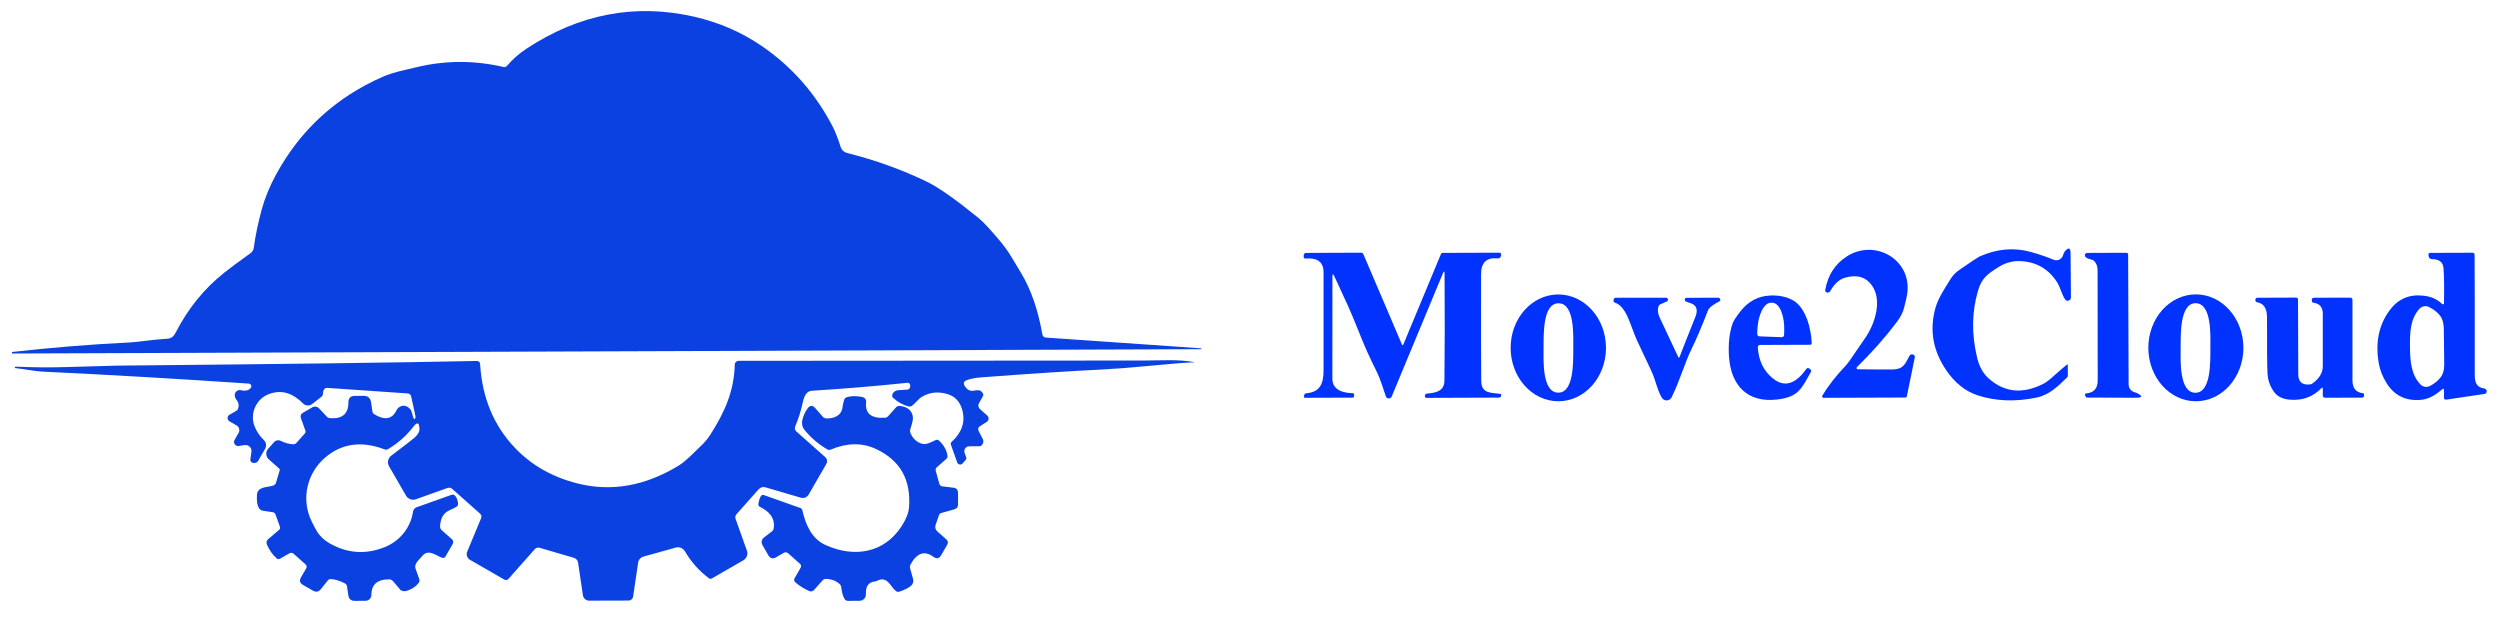
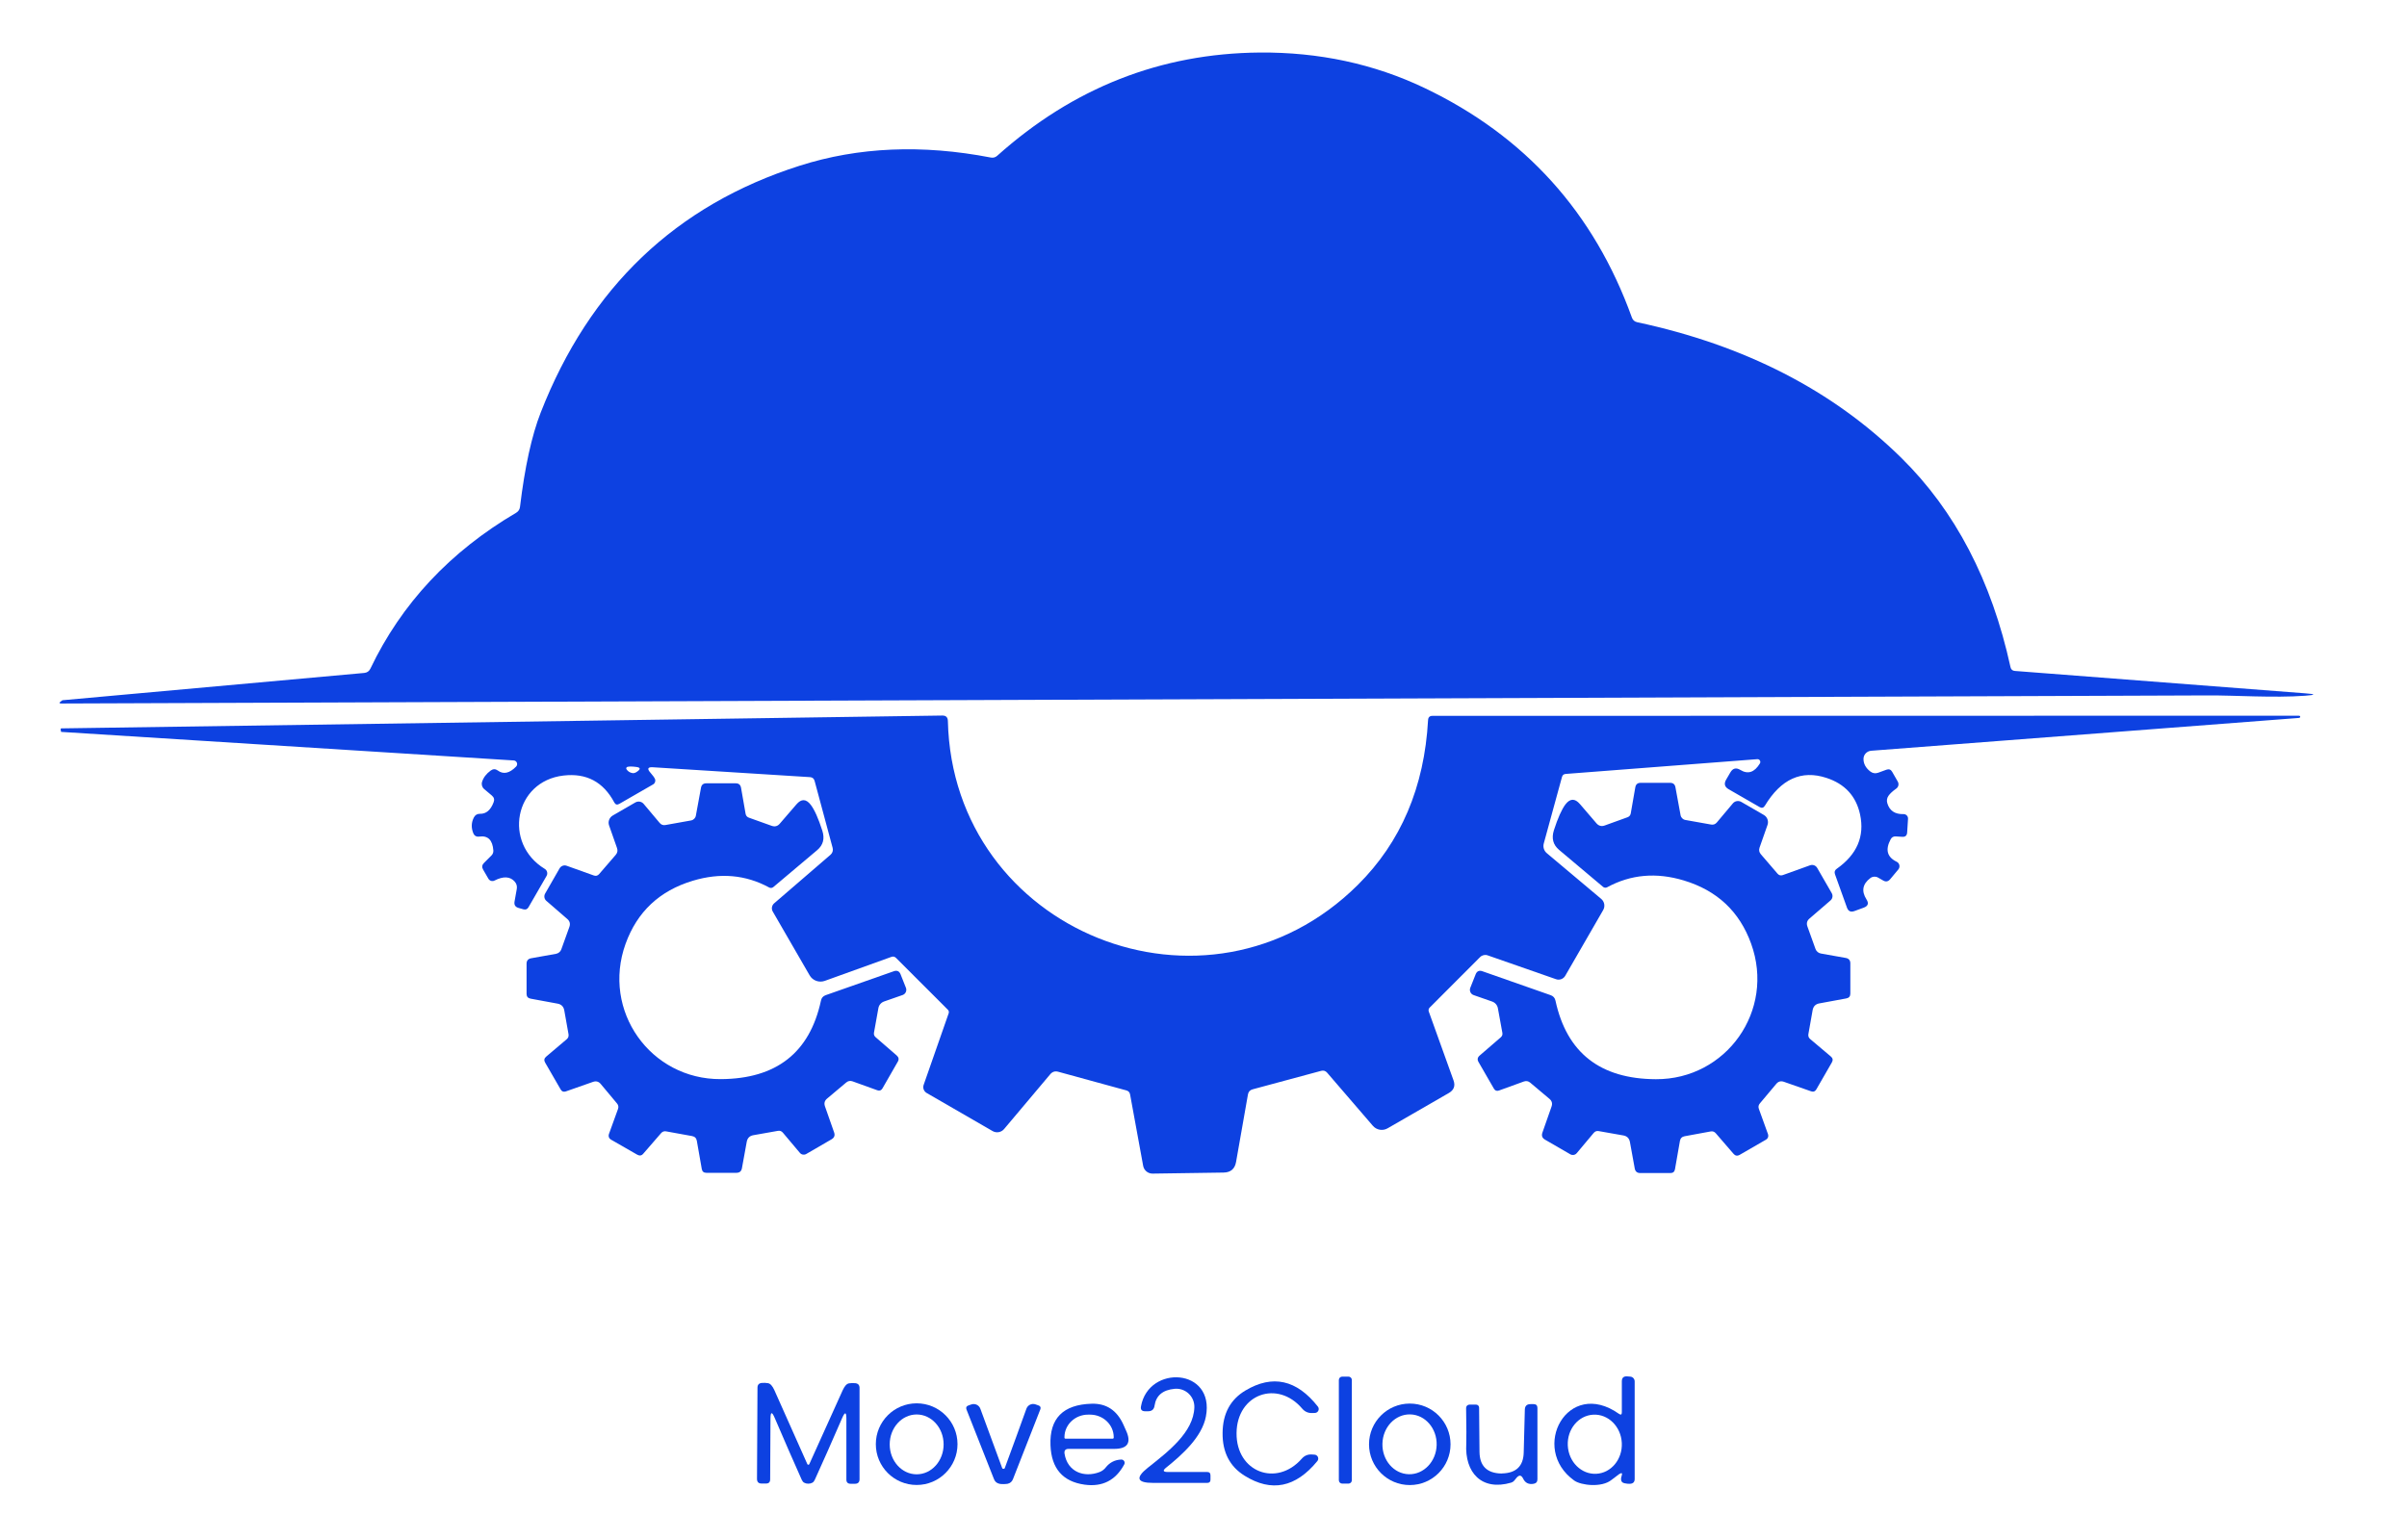
- <svg xmlns="http://www.w3.org/2000/svg" version="1.1" viewBox="0.00 0.00 677.00 169.00">
-   <path fill="#0c41e1" d="   M 282.28 90.59   A 1.00 0.99 86.6 0 0 283.19 91.41   L 325.19 94.32   Q 325.40 94.33 325.36 94.44   L 325.36 94.45   Q 325.32 94.56 325.16 94.56   L 3.30 95.73   Q 3.25 95.73 3.25 95.67   L 3.25 95.42   Q 3.25 95.32 3.35 95.31   Q 19.07 93.52 34.86 92.75   Q 36.66 92.66 40.14 92.21   Q 42.04 91.96 45.46 91.71   Q 46.79 91.61 47.57 90.07   Q 52.56 80.31 60.80 73.78   Q 63.10 71.95 67.85 68.55   A 2.14 2.13 -13.9 0 0 68.71 67.13   Q 69.42 62.08 70.84 56.85   Q 72.14 52.08 74.72 47.33   Q 84.60 29.14 103.67 20.78   C 106.58 19.51 109.28 19.05 112.85 18.19   Q 124.47 15.39 136.36 18.14   A 0.94 0.94 0.0 0 0 137.29 17.83   Q 139.54 15.19 142.50 13.23   Q 163.98 -0.95 187.98 4.52   Q 198.04 6.82 206.24 12.43   Q 218.59 20.88 225.59 34.47   Q 226.54 36.32 227.66 39.82   A 2.42 2.41 88.2 0 0 229.36 41.42   Q 240.85 44.31 250.95 49.19   Q 255.69 51.48 264.64 58.76   C 266.83 60.54 268.05 62.10 270.30 64.67   Q 272.44 67.12 274.13 69.96   Q 276.03 73.15 276.35 73.66   C 279.41 78.65 281.19 84.42 282.28 90.59   Z" />
-   <path fill="#0132fe" d="   M 556.11 70.34   A 1.89 1.89 0.0 0 0 558.65 69.17   Q 558.91 68.34 559.21 68.00   Q 560.69 66.38 560.71 68.52   L 560.81 80.52   Q 560.82 81.09 560.29 81.35   Q 559.65 81.68 559.20 81.04   C 558.44 79.97 557.86 77.71 557.10 76.50   Q 553.63 71.03 547.18 70.71   Q 543.98 70.55 541.17 72.34   C 538.18 74.23 536.65 75.30 535.65 78.71   Q 533.12 87.24 535.38 96.76   Q 536.26 100.48 538.56 102.51   Q 544.96 108.19 553.34 103.94   Q 554.54 103.33 556.61 101.40   Q 557.46 100.60 559.77 98.70   A 0.12 0.12 0.0 0 1 559.96 98.79   L 559.97 101.71   Q 559.97 102.00 559.77 102.20   C 557.28 104.61 554.98 106.93 551.55 107.65   Q 542.99 109.44 535.65 107.09   Q 530.58 105.47 527.02 100.23   Q 521.66 92.35 524.09 83.49   C 524.83 80.80 526.41 78.47 528.17 75.62   Q 529.10 74.11 530.58 73.09   Q 535.52 69.70 535.99 69.49   Q 543.03 66.33 549.87 68.21   Q 553.25 69.14 556.11 70.34   Z" />
-   <path fill="#0132fe" d="   M 502.85 99.42   A 0.34 0.34 0.0 0 0 503.08 100.00   Q 510.13 100.09 512.57 100.05   C 515.41 100.01 515.92 98.55 517.08 96.36   A 0.77 0.77 0.0 0 1 518.16 96.06   Q 518.63 96.33 518.53 96.78   Q 517.43 102.04 516.37 107.33   A 0.39 0.39 0.0 0 1 515.99 107.65   L 493.81 107.73   A 0.39 0.39 0.0 0 1 493.48 107.14   Q 495.90 103.13 499.65 99.20   Q 500.63 98.17 502.41 95.44   Q 503.24 94.17 505.05 91.59   C 507.71 87.80 509.81 81.35 506.91 77.29   Q 504.43 73.83 499.61 75.20   Q 497.35 75.84 495.64 78.81   Q 495.44 79.16 495.04 79.23   Q 494.84 79.27 494.66 79.19   Q 494.20 78.99 494.28 78.49   Q 495.35 72.50 500.11 69.44   C 507.59 64.64 517.41 70.09 516.54 79.02   Q 516.41 80.41 515.59 83.48   Q 515.10 85.33 513.50 87.42   Q 508.80 93.58 502.85 99.42   Z" />
-   <path fill="#0132fe" d="   M 390.73 74.03   L 376.87 107.38   A 0.85 0.85 0.0 0 1 375.29 107.34   C 374.60 105.39 373.84 102.66 372.70 100.42   Q 370.26 95.58 368.26 90.56   Q 366.14 85.23 364.95 82.64   Q 362.48 77.30 361.35 74.83   Q 360.82 73.68 360.82 74.95   Q 360.78 88.94 360.80 102.47   Q 360.80 106.32 366.36 106.49   Q 366.68 106.50 366.68 106.82   L 366.68 107.22   Q 366.69 107.67 366.23 107.68   L 353.45 107.72   Q 352.97 107.72 353.11 107.27   L 353.21 106.93   Q 353.32 106.53 353.73 106.50   C 357.49 106.18 358.42 103.90 358.42 100.26   Q 358.40 77.92 358.42 73.78   Q 358.44 69.60 353.55 70.01   Q 353.04 70.05 353.04 69.54   L 353.04 69.23   Q 353.04 68.49 353.78 68.49   L 368.52 68.43   Q 369.03 68.43 369.23 68.90   L 379.62 93.23   Q 379.84 93.74 380.05 93.23   L 390.21 68.80   Q 390.34 68.48 390.69 68.48   L 406.01 68.43   A 0.52 0.52 0.0 0 1 406.51 69.10   L 406.43 69.38   Q 406.24 70.04 405.55 69.97   Q 401.08 69.51 401.07 74.24   Q 401.03 97.23 401.11 103.14   C 401.16 106.69 403.80 106.29 406.34 106.67   A 0.25 0.25 0.0 0 1 406.54 106.99   L 406.47 107.24   Q 406.35 107.67 405.90 107.67   L 386.29 107.74   A 0.44 0.44 0.0 0 1 385.87 107.18   L 385.96 106.88   Q 386.04 106.62 386.31 106.60   C 388.66 106.39 391.12 106.04 391.15 103.09   Q 391.30 90.35 391.19 74.12   Q 391.18 72.97 390.73 74.03   Z" />
-   <path fill="#0132fe" d="   M 577.95 106.18   Q 578.53 106.37 578.59 106.40   Q 581.27 107.72 578.25 107.71   L 565.10 107.66   Q 564.96 107.66 564.89 107.54   L 564.65 107.13   A 0.40 0.40 0.0 0 1 564.96 106.53   Q 568.05 106.28 568.06 103.02   Q 568.07 94.91 568.03 73.26   Q 568.03 71.60 567.08 70.67   A 1.67 1.63 -18.3 0 0 566.20 70.24   Q 565.28 70.09 564.77 69.58   A 0.64 0.64 0.0 0 1 565.22 68.49   L 575.76 68.45   Q 576.30 68.45 576.30 68.99   L 576.43 104.09   A 2.20 2.19 -81.1 0 0 577.95 106.18   Z" />
-   <path fill="#0132fe" d="   M 661.27 105.47   Q 658.40 108.03 655.56 108.28   Q 649.48 108.80 646.33 103.82   Q 644.69 101.22 644.20 98.51   Q 642.66 89.98 647.17 83.95   Q 650.55 79.43 656.26 80.07   Q 659.39 80.41 661.32 82.32   A 0.30 0.30 0.0 0 0 661.83 82.11   Q 661.96 75.88 661.70 72.62   Q 661.51 70.18 658.54 70.17   A 0.88 0.88 0.0 0 1 657.68 69.42   L 657.63 69.10   Q 657.54 68.48 658.16 68.48   L 669.53 68.44   Q 670.11 68.44 670.12 69.02   Q 670.18 76.41 670.16 101.75   Q 670.16 104.74 672.35 105.11   Q 673.00 105.21 673.18 105.43   Q 673.63 105.96 673.21 106.47   A 0.54 0.51 13.8 0 1 672.86 106.67   L 662.44 108.22   Q 661.84 108.31 661.84 107.71   L 661.83 105.72   Q 661.83 104.97 661.27 105.47   Z   M 652.62 93.90   C 652.67 97.88 652.94 101.49 655.46 104.11   A 2.19 2.18 54.2 0 0 658.03 104.53   Q 659.87 103.56 660.96 102.13   Q 661.90 100.89 661.90 98.69   Q 661.90 98.49 661.84 93.78   Q 661.78 89.07 661.78 88.86   Q 661.72 86.67 660.75 85.45   Q 659.62 84.05 657.76 83.13   A 2.19 2.18 -55.6 0 0 655.19 83.62   C 652.74 86.30 652.57 89.92 652.62 93.90   Z" />
-   <path fill="#0132fe" d="   M 422.015 108.66   A 14.46 12.91 89.9 0 1 409.08 94.222   A 14.46 12.91 89.9 0 1 421.965 79.74   A 14.46 12.91 89.9 0 1 434.9 94.177   A 14.46 12.91 89.9 0 1 422.015 108.66   Z   M 418.00 94.21   C 417.98 97.65 417.59 106.31 421.98 106.33   C 426.32 106.36 426.02 97.69 426.04 94.25   C 426.05 90.82 426.45 82.15 422.05 82.13   C 417.72 82.11 418.02 90.77 418.00 94.21   Z" />
-   <path fill="#0132fe" d="   M 476.70 93.41   Q 475.98 93.41 476.02 94.13   Q 476.36 99.45 480.07 102.46   C 483.76 105.46 486.80 103.18 489.09 99.99   Q 489.51 99.39 490.06 99.88   L 490.28 100.08   Q 490.60 100.36 490.39 100.73   C 487.86 105.21 487.05 107.52 481.25 108.19   C 473.17 109.12 468.78 104.39 468.22 96.68   Q 467.85 91.63 469.16 87.65   Q 469.48 86.66 471.30 84.33   Q 474.52 80.19 479.48 80.02   Q 483.06 79.90 485.65 81.39   C 489.05 83.35 490.49 89.15 490.61 92.94   A 0.41 0.40 89.3 0 1 490.21 93.36   L 476.70 93.41   Z   M 476.45 91.09   L 482.49 91.31   A 0.62 0.62 0.0 0 0 483.13 90.71   L 483.17 89.68   A 7.57 3.45 -87.9 0 0 480.00 81.99   L 479.62 81.98   A 7.57 3.45 -87.9 0 0 475.89 89.41   L 475.86 90.44   A 0.62 0.62 0.0 0 0 476.45 91.09   Z" />
-   <path fill="#0132fe" d="   M 594.665 108.66   A 14.47 12.87 89.9 0 1 581.77 94.213   A 14.47 12.87 89.9 0 1 594.615 79.72   A 14.47 12.87 89.9 0 1 607.51 94.168   A 14.47 12.87 89.9 0 1 594.665 108.66   Z   M 590.52 94.21   C 590.50 97.66 590.10 106.33 594.51 106.36   C 598.85 106.38 598.55 97.70 598.57 94.26   C 598.59 90.81 598.98 82.14 594.58 82.11   C 590.24 82.09 590.54 90.77 590.52 94.21   Z" />
-   <path fill="#0132fe" d="   M 454.48 96.72   A 0.18 0.18 0.0 0 0 454.81 96.71   Q 456.45 92.43 459.10 85.83   C 459.70 84.35 459.69 82.91 458.18 82.24   Q 458.07 82.19 456.62 81.69   Q 456.27 81.58 456.25 81.22   Q 456.23 81.04 456.31 80.86   Q 456.40 80.65 456.64 80.65   L 465.27 80.62   Q 465.66 80.61 465.80 80.97   Q 465.90 81.21 465.84 81.38   Q 465.80 81.51 465.68 81.57   Q 462.96 82.95 462.52 84.07   Q 459.91 90.77 458.34 93.94   C 456.17 98.32 454.89 103.14 452.66 107.61   A 1.50 1.50 0.0 0 1 450.04 107.72   C 448.74 105.60 448.40 103.04 447.20 100.48   Q 443.65 92.91 443.21 91.98   Q 442.79 91.09 441.59 87.85   C 440.82 85.78 439.64 82.74 437.36 81.97   Q 436.84 81.80 436.94 81.25   Q 436.97 81.10 437.02 80.99   A 0.61 0.44 -74.8 0 1 437.48 80.62   L 451.17 80.63   Q 451.56 80.63 451.67 81.01   Q 451.77 81.35 451.46 81.60   A 0.03 0.02 -58.3 0 1 451.44 81.61   L 449.74 82.35   Q 449.23 82.57 449.08 83.10   Q 448.71 84.40 449.47 86.05   Q 451.49 90.44 454.48 96.72   Z" />
-   <path fill="#0132fe" d="   M 628.64 105.11   Q 625.25 108.62 620.20 108.24   Q 617.25 108.03 615.91 106.25   Q 614.23 104.02 614.05 101.32   Q 613.87 98.51 613.91 86.02   Q 613.93 82.32 611.28 81.87   Q 610.86 81.80 610.77 81.39   Q 610.72 81.17 610.79 80.98   Q 610.93 80.63 611.31 80.63   L 621.75 80.59   Q 622.30 80.59 622.30 81.14   L 622.37 101.35   Q 622.38 104.36 625.38 104.12   Q 625.87 104.08 626.13 103.90   Q 629.01 101.86 629.01 99.19   Q 629.01 85.04 629.01 84.99   Q 629.02 82.30 626.48 81.98   A 0.49 0.48 3.3 0 1 626.05 81.50   L 626.05 81.21   Q 626.05 80.64 626.62 80.63   L 636.48 80.60   A 0.57 0.57 0.0 0 1 637.05 81.17   Q 637.05 102.18 637.05 102.98   Q 637.05 106.17 639.86 106.48   Q 640.17 106.51 640.17 106.82   L 640.17 107.14   Q 640.17 107.68 639.63 107.68   L 629.69 107.71   Q 629.02 107.72 629.01 107.04   L 629.01 105.26   Q 629.01 104.74 628.64 105.11   Z" />
-   <path fill="#0c41e1" d="   M 112.41 113.33   Q 112.46 113.23 112.52 113.10   Q 112.56 113.00 112.53 112.84   Q 112.08 110.56 111.34 107.37   Q 111.17 106.60 110.38 106.54   L 88.61 105.04   Q 87.99 104.99 87.70 105.55   Q 87.46 106.00 87.45 106.62   Q 87.44 107.14 87.08 107.42   L 84.57 109.38   A 1.91 1.78 -41.0 0 1 82.12 109.30   C 79.44 106.61 76.39 105.30 72.66 106.78   C 69.37 108.09 67.61 112.00 68.92 115.40   Q 69.76 117.55 71.46 119.18   A 1.92 1.91 36.8 0 1 71.80 121.52   L 69.86 124.88   A 0.92 0.91 5.5 0 1 69.37 125.28   Q 68.72 125.50 68.23 125.23   Q 67.71 124.95 67.80 124.37   L 68.09 122.37   A 1.62 1.62 0.0 0 0 66.25 120.53   L 64.64 120.77   A 1.10 1.10 0.0 0 1 63.52 119.13   L 64.61 117.23   A 1.49 1.49 0.0 0 0 64.06 115.20   L 62.15 114.10   A 1.04 1.03 45.1 0 1 62.15 112.31   L 64.02 111.23   A 0.97 0.96 85.0 0 0 64.46 110.70   C 65.16 108.66 63.56 108.42 63.56 107.00   Q 63.56 106.24 64.23 105.83   A 1.30 1.27 34.6 0 1 65.21 105.66   Q 67.13 106.10 67.92 105.01   A 0.71 0.71 0.0 0 0 67.39 103.88   Q 38.71 101.93 11.61 100.64   Q 10.06 100.56 7.92 100.21   Q 6.08 99.90 4.08 99.68   Q 3.93 99.67 3.99 99.52   Q 4.05 99.39 4.16 99.32   Q 4.22 99.29 4.32 99.29   Q 11.16 99.60 17.99 99.40   Q 30.49 99.02 31.65 99.01   Q 97.47 98.41 129.07 97.75   Q 129.96 97.74 130.02 98.63   Q 130.85 112.26 139.44 121.27   Q 146.22 128.40 156.53 130.95   Q 170.14 134.33 183.66 126.16   C 185.82 124.85 187.77 122.67 189.62 120.94   Q 191.30 119.38 192.40 117.64   C 196.24 111.61 198.81 105.92 198.97 98.71   A 1.03 1.03 0.0 0 1 200.00 97.71   Q 276.26 97.65 310.03 97.63   C 314.22 97.62 319.13 97.26 323.46 98.07   A 0.02 0.02 0.0 0 1 323.46 98.11   Q 320.43 98.18 311.14 99.08   Q 303.66 99.80 298.82 100.04   Q 285.24 100.71 265.50 102.21   Q 263.44 102.36 261.89 102.91   Q 260.38 103.45 261.44 104.79   L 261.63 105.03   Q 262.47 106.10 264.05 105.74   Q 265.53 105.41 266.14 106.47   Q 266.40 106.93 266.13 107.39   L 265.11 109.17   A 1.28 1.27 -54.3 0 0 265.37 110.77   L 267.36 112.54   A 1.07 1.07 0.0 0 1 267.22 114.24   L 265.25 115.50   Q 264.82 115.76 264.93 116.49   Q 264.96 116.66 266.13 118.86   Q 266.59 119.72 265.85 120.57   A 0.81 0.79 19.0 0 1 265.26 120.85   L 262.45 120.86   A 1.32 1.32 0.0 0 0 261.21 122.62   L 261.65 123.84   A 0.71 0.70 56.6 0 1 261.51 124.55   L 260.65 125.52   A 0.85 0.85 0.0 0 1 259.22 125.24   L 257.50 120.42   Q 257.35 119.98 257.69 119.67   Q 261.92 115.80 260.57 110.98   Q 259.63 107.58 256.45 106.68   Q 252.76 105.62 249.68 107.44   C 248.73 108.00 247.86 109.24 246.96 109.89   Q 246.55 110.18 246.07 110.07   Q 243.79 109.50 241.88 107.76   Q 241.49 107.41 241.63 106.91   Q 241.87 105.99 243.02 105.68   Q 243.17 105.64 245.72 105.51   A 0.79 0.77 -89.1 0 0 246.46 104.78   L 246.49 104.40   A 0.70 0.70 0.0 0 0 245.72 103.66   Q 232.76 105.02 219.81 105.82   Q 218.07 105.93 217.44 108.78   Q 216.61 112.58 215.39 115.34   Q 214.98 116.25 215.73 116.91   L 223.47 123.78   A 1.49 1.49 0.0 0 1 223.77 125.64   L 218.98 133.93   A 1.85 1.84 23.0 0 1 216.87 134.78   L 207.37 131.99   Q 206.19 131.65 205.38 132.57   L 199.43 139.27   A 1.22 1.22 0.0 0 0 199.19 140.49   L 202.27 149.14   A 2.15 2.14 -24.9 0 1 201.32 151.72   L 192.80 156.63   Q 192.38 156.88 191.98 156.59   Q 188.05 153.68 185.48 149.30   A 2.21 2.21 0.0 0 0 182.98 148.29   L 174.26 150.72   A 2.01 2.00 -3.6 0 0 172.81 152.36   L 171.45 161.55   A 1.27 1.27 0.0 0 1 170.21 162.63   L 159.58 162.66   A 1.74 1.73 -4.4 0 1 157.85 161.18   L 156.54 152.36   A 1.62 1.60 4.0 0 0 155.39 151.05   L 146.13 148.34   A 1.25 1.25 0.0 0 0 144.84 148.70   L 137.66 156.80   A 0.86 0.85 35.6 0 1 136.59 156.97   L 127.26 151.59   A 1.76 1.75 -63.7 0 1 126.52 149.39   L 130.29 140.32   A 1.09 1.08 -58.0 0 0 130.01 139.10   L 122.45 132.39   A 1.29 1.28 56.0 0 0 121.19 132.14   L 112.62 135.20   A 2.24 2.23 65.2 0 1 109.94 134.21   L 105.36 126.27   A 2.21 2.21 0.0 0 1 105.94 123.40   Q 111.60 119.12 112.26 118.52   Q 113.62 117.29 113.59 116.17   Q 113.53 113.47 111.94 115.56   Q 109.18 119.16 105.10 121.62   A 1.10 1.08 -49.4 0 1 104.17 121.70   Q 94.85 118.17 88.15 123.83   C 83.67 127.61 81.84 133.64 83.61 139.23   Q 84.19 141.06 85.78 143.80   Q 86.94 145.80 89.22 147.11   Q 96.45 151.26 104.16 148.17   C 108.31 146.51 111.19 142.92 111.85 138.55   A 1.49 1.49 0.0 0 1 112.83 137.36   L 122.24 134.01   Q 122.82 133.80 123.23 134.24   Q 123.93 134.98 124.04 136.37   Q 124.09 136.89 123.65 137.19   Q 122.90 137.70 122.02 138.04   C 120.05 138.81 119.25 140.43 119.18 142.55   Q 119.16 143.17 119.62 143.58   L 122.39 146.03   A 1.04 1.03 35.9 0 1 122.60 147.31   L 120.64 150.70   A 0.77 0.77 0.0 0 1 119.74 151.05   C 118.10 150.51 116.08 148.56 114.41 150.49   Q 113.54 151.49 113.31 151.72   Q 112.66 152.41 112.48 153.13   A 1.44 1.40 -48.6 0 0 112.52 153.97   L 113.54 156.83   Q 113.73 157.37 113.38 157.84   Q 112.29 159.30 110.25 159.97   A 1.98 1.35 -25.0 0 1 108.36 159.66   L 106.63 157.60   Q 106.05 156.91 105.50 156.90   Q 100.58 156.81 100.57 161.11   A 1.60 1.59 -0.2 0 1 98.98 162.70   L 96.07 162.71   Q 94.56 162.72 94.33 161.22   L 93.97 158.79   Q 93.89 158.24 93.40 157.98   Q 91.40 156.94 89.61 156.81   Q 89.10 156.78 88.78 157.18   L 86.90 159.53   Q 86.00 160.67 84.73 159.94   L 82.06 158.40   Q 80.76 157.65 81.51 156.34   L 82.90 153.94   Q 83.27 153.30 82.71 152.81   L 79.46 149.92   A 0.90 0.90 0.0 0 0 78.41 149.82   L 75.85 151.29   Q 75.36 151.58 74.92 151.20   Q 73.26 149.73 72.28 147.48   A 1.27 1.25 58.2 0 1 72.61 146.02   L 75.55 143.51   Q 75.98 143.14 75.79 142.62   L 74.62 139.34   A 0.98 0.96 83.9 0 0 73.84 138.70   L 71.17 138.30   Q 70.64 138.22 70.29 137.81   C 69.51 136.90 69.52 135.09 69.58 134.05   C 69.70 131.62 72.53 132.05 74.03 131.47   Q 74.59 131.26 74.75 130.70   L 75.75 127.30   Q 75.81 127.08 75.64 126.92   L 72.79 124.40   A 2.05 2.04 41.7 0 1 72.62 121.52   L 74.20 119.74   A 1.53 1.52 34.1 0 1 76.04 119.39   Q 77.54 120.16 79.28 120.31   Q 79.89 120.37 80.30 119.91   L 82.58 117.34   Q 82.85 117.04 82.71 116.66   L 81.47 113.17   A 1.13 1.13 0.0 0 1 81.97 111.81   L 84.57 110.31   A 1.48 1.47 -36.5 0 1 86.39 110.58   L 88.57 112.90   A 1.10 1.09 70.8 0 0 89.25 113.23   Q 94.34 113.68 94.35 108.97   Q 94.35 107.20 96.12 107.20   L 98.43 107.19   Q 100.22 107.18 100.49 108.96   L 100.86 111.47   A 0.98 0.95 -79.4 0 0 101.31 112.15   Q 105.62 114.81 107.42 111.02   Q 107.65 110.55 108.09 110.27   Q 109.65 109.25 111.09 110.81   C 111.66 111.42 111.62 112.54 112.04 113.34   Q 112.23 113.70 112.41 113.33   Z" />
-   <path fill="#0c41e1" d="   M 212.28 149.69   L 210.18 150.91   Q 208.83 151.69 208.05 150.34   L 206.54 147.72   Q 205.78 146.41 206.98 145.49   L 209.05 143.89   Q 209.44 143.59 209.52 143.08   C 209.98 140.00 207.93 138.31 205.78 137.25   Q 205.29 137.00 205.37 136.45   Q 205.59 135.02 206.07 134.32   Q 206.37 133.90 206.86 134.07   L 216.67 137.54   Q 217.16 137.71 217.28 138.22   C 218.14 141.95 219.76 145.86 223.46 147.55   C 231.24 151.11 239.42 149.85 244.18 142.45   Q 245.99 139.63 246.16 137.41   Q 247.03 126.13 237.15 121.56   Q 231.55 118.97 224.94 121.76   Q 224.48 121.95 224.05 121.70   Q 220.55 119.68 217.94 116.52   Q 216.92 115.28 217.28 113.72   Q 217.69 111.98 218.67 110.63   Q 219.66 109.26 220.74 110.49   L 222.82 112.86   A 1.30 1.30 0.0 0 0 223.75 113.30   C 225.75 113.38 227.88 112.62 228.15 110.28   Q 228.25 109.31 228.62 108.23   A 1.05 1.04 -89.4 0 1 229.29 107.57   Q 231.11 106.98 233.62 107.54   A 1.22 1.21 -80.4 0 1 234.55 108.86   Q 234.01 113.51 239.67 113.12   Q 240.17 113.09 240.49 112.72   L 242.63 110.32   Q 243.02 109.88 243.60 109.93   Q 246.22 110.15 247.00 112.09   C 247.53 113.40 246.99 114.60 246.49 116.30   Q 246.35 116.78 246.54 117.25   Q 247.32 119.13 249.05 119.95   C 250.62 120.70 251.78 119.89 253.41 119.16   Q 253.89 118.95 254.28 119.31   Q 256.25 121.12 256.59 123.46   A 1.03 0.82 -28.4 0 1 256.24 124.29   L 253.71 126.52   Q 253.24 126.93 253.41 127.53   L 254.38 131.03   A 0.94 0.94 0.0 0 0 255.16 131.70   L 258.17 132.07   Q 259.43 132.22 259.43 133.48   L 259.44 136.60   Q 259.44 137.65 258.43 137.93   L 254.87 138.93   Q 254.45 139.04 254.31 139.45   L 253.38 142.08   Q 253.00 143.16 253.86 143.93   L 256.27 146.07   Q 256.98 146.70 256.51 147.51   L 254.87 150.35   Q 254.07 151.73 252.78 150.79   Q 249.17 148.13 246.57 152.88   Q 246.31 153.37 246.46 153.91   L 247.26 156.79   A 1.81 1.80 -27.1 0 1 246.64 158.70   Q 245.55 159.56 243.51 160.23   A 1.04 0.91 52.3 0 1 242.60 160.05   C 241.14 158.92 240.32 155.89 237.61 157.24   Q 237.24 157.42 236.84 157.47   Q 234.36 157.76 234.49 160.87   A 1.75 1.75 0.0 0 1 232.74 162.70   L 229.63 162.71   Q 229.04 162.72 228.72 162.21   Q 228.06 161.17 227.80 158.98   A 1.36 1.33 17.9 0 0 227.36 158.14   Q 225.85 156.80 223.61 156.77   A 1.12 1.10 20.2 0 0 222.77 157.15   L 220.43 159.78   A 1.11 1.09 -56.9 0 1 219.16 160.06   Q 216.77 158.99 215.30 157.61   A 0.81 0.80 -53.3 0 1 215.16 156.61   L 216.78 153.79   Q 217.16 153.15 216.60 152.65   L 213.40 149.81   A 0.97 0.97 0.0 0 0 212.28 149.69   Z" />
+ <svg xmlns="http://www.w3.org/2000/svg" version="1.1" viewBox="0.00 0.00 300.00 192.00">
+   <path fill="#0d41e1" d="   M 204.04 40.17   Q 224.16 44.47 236.96 57.07   Q 247.05 67.00 250.58 83.17   Q 250.68 83.62 251.13 83.65   L 287.31 86.44   Q 289.34 86.59 287.31 86.74   C 283.39 87.03 278.49 86.68 275.23 86.70   Q 141.44 87.20 7.67 87.71   Q 7.24 87.71 7.54 87.48   L 7.74 87.33   Q 7.77 87.31 7.80 87.30   L 45.39 83.90   Q 45.93 83.85 46.16 83.37   Q 51.97 71.20 64.33 63.93   Q 64.75 63.68 64.81 63.20   Q 65.71 55.74 67.39 51.44   Q 76.54 28.03 99.67 20.66   Q 110.65 17.16 123.49 19.64   Q 123.94 19.73 124.29 19.42   Q 138.49 6.71 156.99 6.55   Q 168.08 6.46 177.53 10.96   Q 196.32 19.93 203.40 39.61   Q 203.57 40.06 204.04 40.17   Z" />
+   <path fill="#0d41e1" d="   M 81.07 96.34   Q 81.51 96.84 81.63 97.11   A 0.54 0.54 0.0 0 1 81.41 97.79   L 77.19 100.22   Q 76.78 100.46 76.56 100.04   Q 74.51 96.20 70.24 96.69   C 64.10 97.40 62.67 105.14 67.90 108.33   A 0.65 0.65 0.0 0 1 68.12 109.21   L 65.87 113.11   Q 65.66 113.48 65.24 113.37   L 64.64 113.20   Q 64.02 113.03 64.13 112.40   L 64.41 110.83   Q 64.50 110.31 64.15 109.91   Q 63.29 108.94 61.64 109.78   A 0.58 0.57 61.1 0 1 60.87 109.55   L 60.21 108.41   Q 59.95 107.96 60.32 107.59   L 61.26 106.65   A 0.81 0.79 66.4 0 0 61.49 106.04   Q 61.35 104.08 59.75 104.30   Q 59.17 104.38 58.97 103.83   Q 58.59 102.84 59.06 101.92   Q 59.30 101.45 59.83 101.46   Q 60.97 101.49 61.52 100.03   Q 61.72 99.53 61.30 99.18   L 60.34 98.37   A 0.84 0.83 -61.9 0 1 60.08 97.49   Q 60.33 96.67 61.17 96.06   Q 61.61 95.75 62.04 96.06   Q 63.09 96.84 64.33 95.57   A 0.45 0.45 0.0 0 0 64.04 94.81   L 7.63 91.25   Q 7.61 91.25 7.61 91.23   L 7.56 90.96   Q 7.53 90.81 7.68 90.81   L 117.45 89.21   Q 118.12 89.20 118.14 89.88   C 118.75 116.17 150.45 128.97 169.23 110.33   Q 177.29 102.33 177.99 89.77   Q 178.02 89.25 178.53 89.25   L 286.50 89.23   Q 286.68 89.23 286.69 89.34   L 286.69 89.35   Q 286.71 89.49 286.50 89.51   L 233.21 93.60   A 1.04 1.02 -2.7 0 0 232.26 94.63   Q 232.26 95.52 233.10 96.18   Q 233.55 96.53 234.09 96.34   L 235.13 95.96   Q 235.59 95.80 235.83 96.22   L 236.53 97.44   A 0.67 0.66 57.4 0 1 236.34 98.32   Q 235.66 98.80 235.37 99.22   Q 235.08 99.65 235.23 100.15   Q 235.65 101.54 237.24 101.50   A 0.55 0.55 0.0 0 1 237.81 102.08   L 237.70 103.80   Q 237.66 104.37 237.09 104.33   L 236.27 104.28   Q 235.85 104.26 235.65 104.63   Q 234.60 106.58 236.40 107.44   A 0.63 0.62 -56.9 0 1 236.60 108.40   L 235.58 109.62   Q 235.20 110.07 234.70 109.77   L 234.07 109.41   A 0.88 0.86 -48.2 0 0 233.12 109.47   Q 231.65 110.58 232.63 112.13   Q 233.11 112.87 232.27 113.17   L 231.12 113.59   Q 230.44 113.83 230.20 113.16   L 228.71 109.01   Q 228.55 108.58 228.92 108.32   Q 232.72 105.64 231.83 101.53   Q 231.08 98.10 227.63 96.98   Q 222.98 95.46 219.97 100.45   Q 219.72 100.86 219.31 100.62   L 215.44 98.39   Q 214.71 97.96 215.13 97.22   L 215.66 96.31   Q 216.12 95.51 216.91 95.99   Q 218.33 96.86 219.35 95.18   A 0.35 0.35 0.0 0 0 219.02 94.65   L 195.15 96.49   Q 194.78 96.51 194.68 96.87   L 192.41 105.16   A 1.17 1.17 0.0 0 0 192.79 106.37   L 199.57 112.07   A 1.10 1.10 0.0 0 1 199.81 113.47   L 195.09 121.65   A 0.96 0.96 0.0 0 1 193.93 122.08   L 185.42 119.11   A 0.92 0.90 -57.0 0 0 184.48 119.32   L 178.19 125.62   A 0.47 0.46 58.0 0 0 178.08 126.12   L 181.16 134.69   Q 181.53 135.72 180.58 136.27   L 172.95 140.67   A 1.46 1.46 0.0 0 1 171.11 140.36   L 165.41 133.74   Q 165.11 133.39 164.66 133.51   L 156.13 135.81   Q 155.63 135.94 155.54 136.45   L 154.06 144.86   Q 153.83 146.17 152.50 146.19   L 143.65 146.32   A 1.18 1.18 0.0 0 1 142.48 145.35   L 140.85 136.45   Q 140.78 136.06 140.40 135.95   L 131.89 133.62   Q 131.30 133.46 130.90 133.93   L 125.15 140.76   A 1.14 1.13 -55.1 0 1 123.72 141.02   L 115.50 136.27   A 0.85 0.84 24.6 0 1 115.12 135.26   L 118.24 126.33   A 0.42 0.42 0.0 0 0 118.14 125.89   L 111.68 119.43   Q 111.43 119.18 111.10 119.30   L 102.80 122.29   A 1.58 1.56 -24.7 0 1 100.91 121.60   L 96.31 113.64   A 0.82 0.81 -35.3 0 1 96.49 112.62   L 103.52 106.56   A 0.84 0.83 -27.8 0 0 103.78 105.72   L 101.53 97.36   Q 101.41 96.92 100.96 96.89   L 81.40 95.66   Q 80.40 95.59 81.07 96.34   Z   M 78.20 95.61   A 0.20 0.19 -23.5 0 0 78.08 95.90   Q 78.35 96.32 78.86 96.39   Q 79.12 96.42 79.44 96.18   Q 80.08 95.72 79.30 95.62   Q 78.53 95.52 78.20 95.61   Z" />
+   <path fill="#0d41e1" d="   M 93.07 142.36   L 92.47 145.66   Q 92.36 146.22 91.79 146.22   L 88.03 146.22   Q 87.56 146.22 87.47 145.76   L 86.85 142.23   Q 86.76 141.73 86.26 141.64   L 83.01 141.05   Q 82.65 140.99 82.40 141.27   L 80.19 143.82   Q 79.87 144.22 79.42 143.96   L 76.13 142.07   A 0.56 0.55 -65.2 0 1 75.89 141.40   L 77.03 138.25   Q 77.16 137.87 76.89 137.56   L 74.86 135.13   Q 74.48 134.69 73.92 134.88   L 70.53 136.07   Q 70.10 136.22 69.88 135.83   L 67.95 132.49   Q 67.69 132.05 68.08 131.73   L 70.63 129.57   Q 70.92 129.33 70.86 128.95   L 70.33 125.97   Q 70.20 125.26 69.50 125.13   L 66.14 124.51   Q 65.63 124.42 65.63 123.91   L 65.63 120.15   Q 65.63 119.57 66.21 119.47   L 69.29 118.92   A 0.88 0.86 4.5 0 0 69.96 118.36   L 70.97 115.55   Q 71.17 114.97 70.70 114.57   L 68.09 112.31   A 0.73 0.72 -54.7 0 1 67.94 111.41   L 69.74 108.27   A 0.74 0.73 -65.1 0 1 70.63 107.94   L 74.01 109.15   Q 74.40 109.29 74.67 108.98   L 76.75 106.57   Q 77.07 106.19 76.90 105.72   L 75.91 102.90   A 1.04 1.03 -24.5 0 1 76.38 101.67   L 79.18 100.05   A 0.83 0.82 -34.7 0 1 80.22 100.22   L 82.22 102.60   Q 82.51 102.94 82.94 102.86   L 86.13 102.29   A 0.74 0.74 0.0 0 0 86.73 101.69   L 87.37 98.21   Q 87.47 97.66 88.03 97.66   L 91.70 97.66   Q 92.26 97.66 92.36 98.21   L 92.93 101.47   Q 93.00 101.82 93.33 101.94   L 96.18 102.96   Q 96.78 103.17 97.19 102.69   L 99.26 100.29   Q 100.18 99.21 101.05 100.34   Q 101.75 101.26 102.49 103.56   Q 102.97 105.05 101.85 105.99   L 96.38 110.60   A 0.46 0.45 -50.3 0 1 95.87 110.65   Q 91.47 108.26 86.34 109.81   Q 80.13 111.68 77.97 117.67   C 74.96 126.02 81.08 134.59 89.83 134.54   Q 100.22 134.49 102.32 124.76   Q 102.42 124.24 102.92 124.07   L 111.40 121.09   Q 112.00 120.88 112.24 121.46   L 112.91 123.15   A 0.69 0.69 0.0 0 1 112.51 124.05   L 110.19 124.86   A 1.09 1.07 -4.8 0 0 109.48 125.69   L 108.93 128.75   Q 108.87 129.08 109.13 129.31   L 111.75 131.58   Q 112.16 131.93 111.89 132.38   L 109.99 135.69   Q 109.77 136.08 109.35 135.93   L 106.27 134.82   Q 105.83 134.66 105.47 134.96   L 103.08 136.97   Q 102.62 137.36 102.82 137.93   L 103.96 141.18   Q 104.16 141.75 103.63 142.05   L 100.48 143.88   A 0.63 0.62 -34.7 0 1 99.70 143.74   L 97.57 141.21   Q 97.32 140.92 96.95 140.99   L 93.90 141.53   Q 93.20 141.65 93.07 142.36   Z" />
+   <path fill="#0d41e1" d="   M 202.32 141.56   L 199.26 141.02   Q 198.89 140.95 198.64 141.24   L 196.51 143.78   A 0.63 0.62 34.6 0 1 195.73 143.92   L 192.57 142.09   Q 192.04 141.79 192.24 141.21   L 193.38 137.96   Q 193.58 137.39 193.12 137.00   L 190.72 134.98   Q 190.36 134.68 189.92 134.84   L 186.83 135.96   Q 186.41 136.11 186.19 135.72   L 184.28 132.41   Q 184.01 131.95 184.42 131.60   L 187.05 129.33   Q 187.31 129.10 187.25 128.77   L 186.69 125.70   A 1.09 1.08 4.8 0 0 185.98 124.87   L 183.66 124.06   A 0.69 0.69 0.0 0 1 183.25 123.16   L 183.92 121.47   Q 184.16 120.88 184.76 121.09   L 193.26 124.07   Q 193.76 124.24 193.87 124.76   Q 195.98 134.51 206.39 134.55   C 215.15 134.59 221.28 126.00 218.25 117.64   Q 216.08 111.64 209.86 109.77   Q 204.72 108.22 200.31 110.62   A 0.46 0.45 50.2 0 1 199.80 110.57   L 194.32 105.96   Q 193.20 105.02 193.67 103.52   Q 194.41 101.22 195.11 100.29   Q 195.98 99.16 196.91 100.24   L 198.98 102.65   Q 199.40 103.13 200.00 102.92   L 202.85 101.89   Q 203.18 101.77 203.25 101.42   L 203.82 98.15   Q 203.92 97.60 204.48 97.60   L 208.16 97.60   Q 208.72 97.60 208.82 98.15   L 209.46 101.63   A 0.74 0.74 0.0 0 0 210.06 102.23   L 213.26 102.80   Q 213.69 102.88 213.98 102.54   L 215.98 100.16   A 0.84 0.82 34.7 0 1 217.03 99.98   L 219.83 101.60   A 1.04 1.04 0.0 0 1 220.30 102.84   L 219.31 105.66   Q 219.14 106.13 219.47 106.51   L 221.55 108.93   Q 221.82 109.24 222.21 109.10   L 225.60 107.88   A 0.74 0.73 65.1 0 1 226.49 108.21   L 228.30 111.35   A 0.73 0.72 54.6 0 1 228.15 112.26   L 225.53 114.52   Q 225.06 114.92 225.27 115.51   L 226.28 118.32   A 0.88 0.87 -4.6 0 0 226.95 118.88   L 230.04 119.43   Q 230.62 119.53 230.62 120.11   L 230.62 123.88   Q 230.62 124.39 230.11 124.48   L 226.75 125.10   Q 226.05 125.23 225.92 125.94   L 225.39 128.93   Q 225.33 129.31 225.62 129.55   L 228.18 131.71   Q 228.57 132.03 228.31 132.47   L 226.38 135.82   Q 226.16 136.21 225.73 136.06   L 222.33 134.87   Q 221.77 134.68 221.39 135.13   L 219.35 137.56   Q 219.08 137.87 219.22 138.25   L 220.36 141.41   A 0.56 0.55 65.1 0 1 220.12 142.08   L 216.83 143.98   Q 216.38 144.24 216.05 143.84   L 213.84 141.28   Q 213.59 141.00 213.23 141.06   L 209.97 141.66   Q 209.47 141.75 209.38 142.25   L 208.76 145.79   Q 208.67 146.25 208.20 146.25   L 204.43 146.25   Q 203.86 146.25 203.75 145.69   L 203.15 142.39   Q 203.02 141.68 202.32 141.56   Z" />
+   <rect fill="#0d41e1" x="166.87" y="171.63" width="1.62" height="13.34" rx="0.42" />
+   <path fill="#0d41e1" d="   M 202.14 176.08   L 202.14 172.22   Q 202.14 171.55 202.81 171.60   L 203.19 171.63   A 0.60 0.59 -88.0 0 1 203.74 172.23   L 203.74 184.39   Q 203.74 184.95 203.18 184.99   Q 202.90 185.02 202.45 184.92   Q 202.02 184.82 202.04 184.37   Q 202.05 184.20 202.11 184.03   Q 202.31 183.46 201.80 183.79   Q 201.59 183.93 200.85 184.51   C 199.62 185.50 197.06 185.19 196.21 184.59   C 190.61 180.59 195.39 171.74 201.78 176.27   Q 202.14 176.52 202.14 176.08   Z   M 198.95 183.746   A 3.69 3.37 87.2 0 0 202.136 179.895   A 3.69 3.37 87.2 0 0 198.59 176.374   A 3.69 3.37 87.2 0 0 195.404 180.225   A 3.69 3.37 87.2 0 0 198.95 183.746   Z" />
+   <path fill="#0d41e1" d="   M 145.35 182.97   Q 144.66 183.52 145.54 183.52   L 150.45 183.52   Q 150.87 183.52 150.87 183.94   L 150.87 184.48   Q 150.87 184.88 150.47 184.88   L 143.71 184.88   Q 140.70 184.88 143.05 183.00   C 145.54 181.02 148.77 178.59 148.86 175.46   A 2.25 2.25 0.0 0 0 146.40 173.15   Q 144.18 173.36 143.90 175.25   Q 143.80 175.95 143.09 175.95   L 142.73 175.95   Q 142.09 175.95 142.21 175.33   C 143.16 170.11 151.45 170.55 150.30 176.60   C 149.82 179.14 147.37 181.35 145.35 182.97   Z" />
+   <path fill="#0d41e1" d="   M 154.12 178.67   C 154.07 183.53 159.11 185.44 162.25 181.86   Q 162.76 181.28 163.53 181.34   L 163.84 181.36   A 0.49 0.49 0.0 0 1 164.19 182.16   Q 160.14 187.11 155.13 183.99   Q 152.34 182.26 152.38 178.65   Q 152.41 175.04 155.23 173.36   Q 160.30 170.34 164.25 175.36   A 0.49 0.49 0.0 0 1 163.89 176.16   L 163.58 176.17   Q 162.81 176.21 162.31 175.63   C 159.23 171.99 154.16 173.80 154.12 178.67   Z" />
+   <path fill="#0d41e1" d="   M 100.75 182.62   Q 100.83 182.62 100.87 182.54   Q 102.94 177.94 105.02 173.35   Q 105.38 172.55 105.81 172.47   Q 106.19 172.41 106.61 172.45   Q 107.13 172.51 107.13 173.04   L 107.13 184.41   Q 107.13 184.99 106.56 184.99   L 106.02 184.99   Q 105.49 184.99 105.49 184.46   L 105.49 176.89   Q 105.49 175.59 104.97 176.78   Q 103.04 181.23 101.56 184.48   Q 101.44 184.75 101.26 184.85   Q 101.03 184.98 100.74 184.98   Q 100.45 184.98 100.22 184.85   Q 100.04 184.75 99.92 184.48   Q 98.46 181.22 96.55 176.76   Q 96.04 175.57 96.03 176.87   L 95.99 184.44   Q 95.99 184.97 95.46 184.96   L 94.92 184.96   Q 94.35 184.96 94.35 184.38   L 94.41 173.01   Q 94.41 172.48 94.93 172.42   Q 95.35 172.38 95.73 172.45   Q 96.16 172.53 96.52 173.33   Q 98.58 177.93 100.62 182.53   Q 100.66 182.62 100.75 182.62   Z" />
+   <path fill="#0d41e1" d="   M 119.34 180.05   A 5.09 5.09 0.0 0 1 114.25 185.14   A 5.09 5.09 0.0 0 1 109.16 180.05   A 5.09 5.09 0.0 0 1 114.25 174.96   A 5.09 5.09 0.0 0 1 119.34 180.05   Z   M 114.257 183.81   A 3.73 3.36 89.9 0 0 117.61 180.074   A 3.73 3.36 89.9 0 0 114.243 176.35   A 3.73 3.36 89.9 0 0 110.89 180.086   A 3.73 3.36 89.9 0 0 114.257 183.81   Z" />
+   <path fill="#0d41e1" d="   M 125.07 183.13   Q 125.13 183.13 125.19 183.10   Q 125.22 183.08 125.24 183.01   Q 126.67 179.14 127.93 175.63   A 0.89 0.89 0.0 0 1 129.06 175.09   L 129.43 175.22   Q 129.80 175.35 129.66 175.72   L 126.25 184.42   Q 126.07 184.88 125.59 184.99   Q 125.44 185.02 125.07 185.03   Q 124.70 185.03 124.56 184.99   Q 124.07 184.88 123.89 184.42   L 120.46 175.73   Q 120.32 175.36 120.69 175.23   L 121.06 175.10   A 0.89 0.89 0.0 0 1 122.19 175.64   Q 123.46 179.14 124.90 183.01   Q 124.92 183.08 124.95 183.10   Q 125.01 183.13 125.07 183.13   Z" />
+   <path fill="#0d41e1" d="   M 132.68 181.24   C 133.05 183.53 135.14 184.26 137.04 183.53   Q 137.51 183.35 137.82 182.95   Q 138.56 182.02 139.74 181.97   A 0.41 0.41 0.0 0 1 140.12 182.58   Q 138.51 185.56 135.18 185.10   Q 131.10 184.53 130.93 180.20   Q 130.72 175.16 136.06 175.01   Q 138.78 174.93 140.00 177.58   L 140.34 178.34   Q 141.40 180.64 138.86 180.64   L 133.19 180.64   Q 132.59 180.64 132.68 181.24   Z   M 132.80 179.37   L 138.68 179.37   A 0.13 0.13 0.0 0 0 138.81 179.24   L 138.81 179.18   A 2.95 2.81 0.0 0 0 135.86 176.37   L 135.62 176.37   A 2.95 2.81 0.0 0 0 132.67 179.18   L 132.67 179.24   A 0.13 0.13 0.0 0 0 132.80 179.37   Z" />
+   <path fill="#0d41e1" d="   M 180.79 180.07   A 5.08 5.08 0.0 0 1 175.71 185.15   A 5.08 5.08 0.0 0 1 170.63 180.07   A 5.08 5.08 0.0 0 1 175.71 174.99   A 5.08 5.08 0.0 0 1 180.79 180.07   Z   M 175.589 183.799   A 3.73 3.38 91.4 0 0 179.059 180.153   A 3.73 3.38 91.4 0 0 175.771 176.341   A 3.73 3.38 91.4 0 0 172.301 179.987   A 3.73 3.38 91.4 0 0 175.589 183.799   Z" />
+   <path fill="#0d41e1" d="   M 189.02 184.24   L 188.72 184.61   A 0.82 0.75 -74.4 0 1 188.34 184.85   C 184.67 185.92 182.54 183.60 182.75 180.00   Q 182.79 179.28 182.73 175.54   A 0.42 0.41 -0.7 0 1 183.15 175.12   L 183.97 175.12   A 0.38 0.37 0.0 0 1 184.35 175.49   L 184.40 181.01   Q 184.43 183.65 187.12 183.71   Q 187.15 183.71 187.22 183.70   Q 189.84 183.63 189.91 181.11   L 190.05 175.74   Q 190.07 175.06 190.76 175.06   L 191.14 175.06   Q 191.62 175.06 191.62 175.54   L 191.62 184.43   Q 191.62 184.90 191.16 184.99   Q 190.23 185.16 189.84 184.35   Q 189.51 183.67 189.02 184.24   Z" />
</svg>
